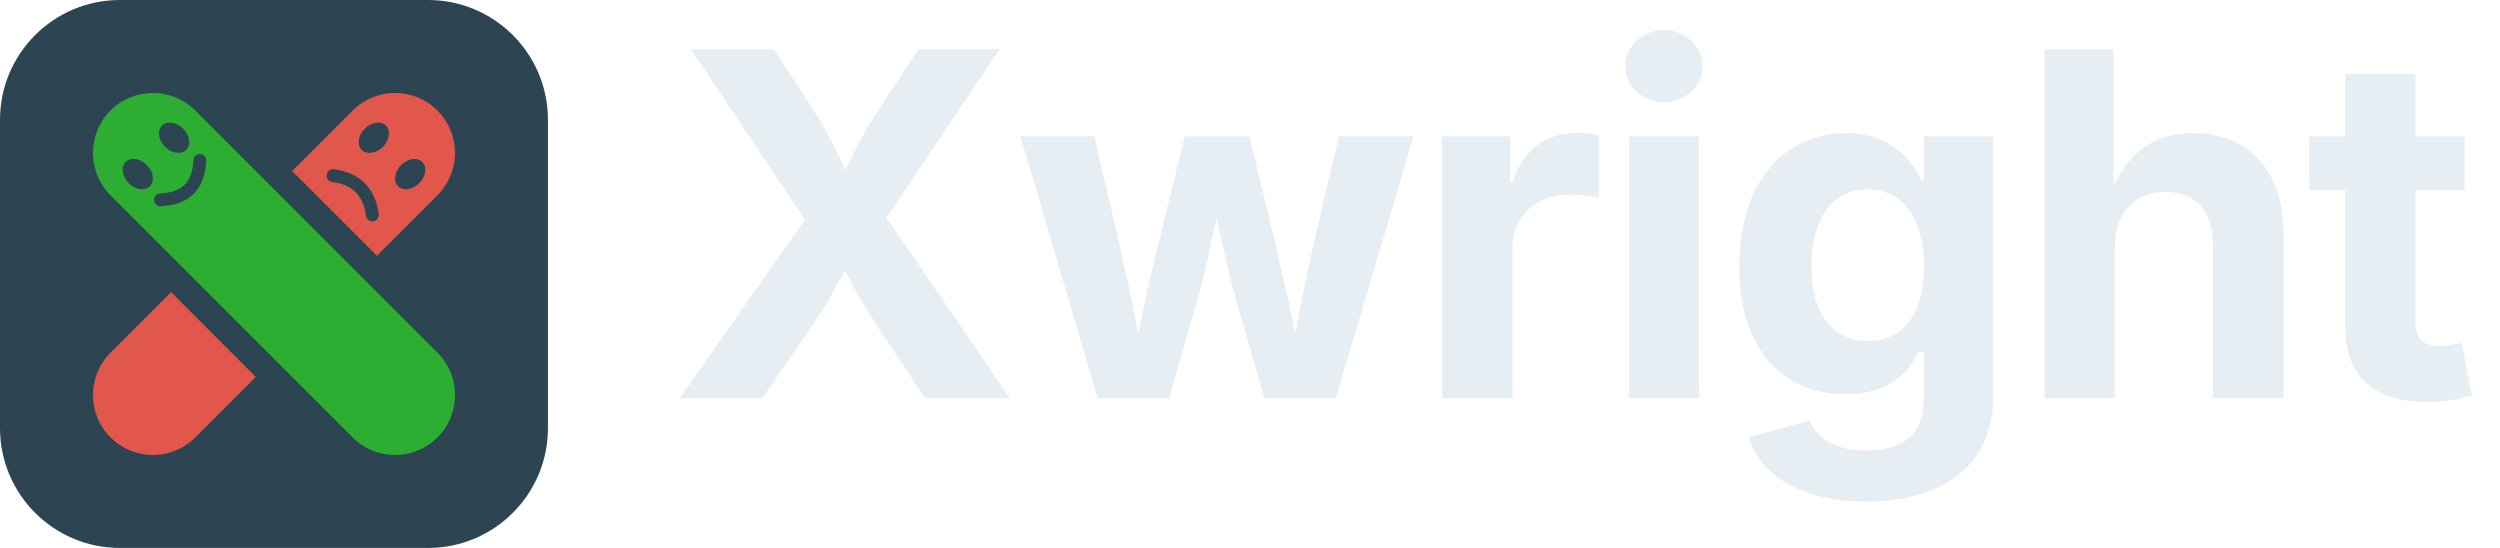
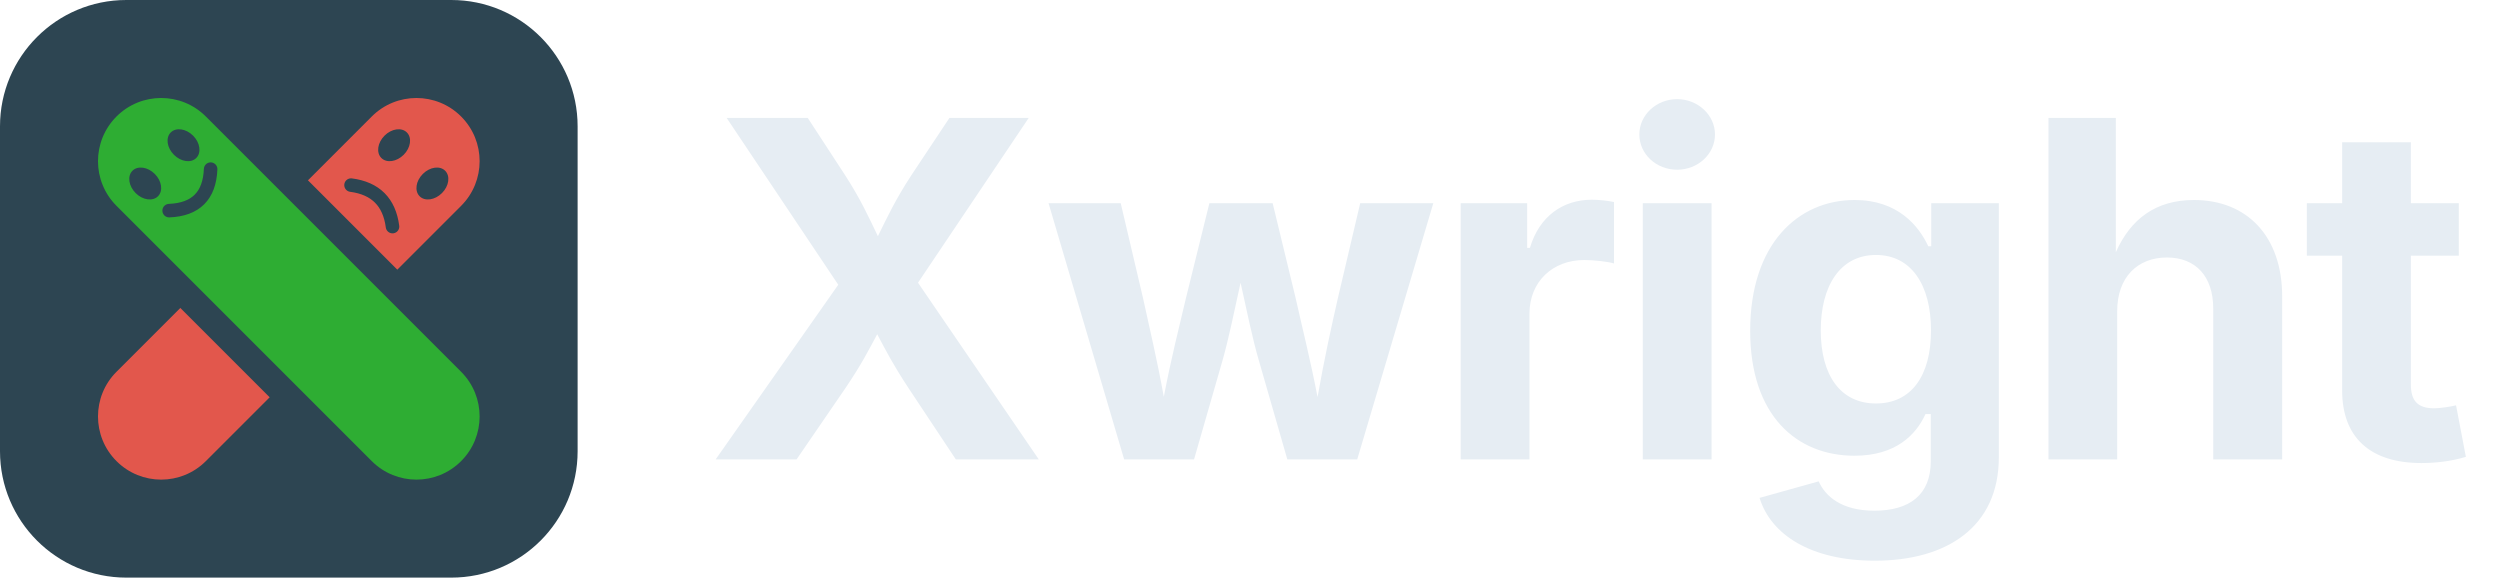
- <svg xmlns="http://www.w3.org/2000/svg" viewBox="0 0 584 128">
+ <svg xmlns="http://www.w3.org/2000/svg" viewBox="0 0 554 128">
  <rect width="128" height="128" rx="28" fill="#2D4552" />
  <g transform="rotate(45 64 64)">
    <rect x="50" y="10" width="28" height="108" rx="14" fill="#E2574C" />
    <ellipse cx="58" cy="25" rx="3" ry="4" fill="#2D4552" />
    <ellipse cx="70" cy="25" rx="3" ry="4" fill="#2D4552" />
    <path d="M57.5 38 Q64 33 70.5 38" fill="none" stroke="#2D4552" stroke-width="3" stroke-linecap="round" />
  </g>
  <g transform="rotate(-45 64 64)">
    <rect x="44" y="4" width="40" height="120" rx="20" fill="#2D4552" />
    <rect x="50" y="10" width="28" height="108" rx="14" fill="#2EAD33" />
    <ellipse cx="58" cy="25" rx="3" ry="4" fill="#2D4552" />
    <ellipse cx="70" cy="25" rx="3" ry="4" fill="#2D4552" />
    <path d="M57.5 33 Q64 39 70.5 33" fill="none" stroke="#2D4552" stroke-width="3" stroke-linecap="round" />
  </g>
-   <path fill="#E6EDF3" d="M158.79 93H178.09L189.8 75.94C193.68 70.2 195.21 67.08 197.34 63.14C199.48 67.13 201.01 70.2 204.78 75.94L216.1 93H235.9L207.08 50.84L233.49 11.52H214.57L205.49 25.19C201.66 31.04 199.7 35.3 197.51 39.73C195.38 35.3 193.46 31.04 189.69 25.19L180.77 11.52H161.41L188.05 51.33ZM256.43 93H273.11L279.89 69.43C281.37 64.29 282.79 57.29 284.21 50.84C285.63 57.23 287.05 64.23 288.59 69.43L295.37 93H312.05L330.2 31.86H312.76L307.45 54.45C305.87 61.39 304.17 69.1 302.59 78.12C300.84 69.05 298.87 61.34 297.34 54.45L291.87 31.86H276.77L271.2 54.45C269.55 61.39 267.59 69.16 265.89 78.07C264.25 68.99 262.39 61.28 260.91 54.45L255.61 31.86H238.38ZM336.9 93H353.3V58.22C353.3 50.62 358.83 45.42 366.38 45.42C368.78 45.42 372.01 45.8 373.48 46.24V31.59C372.01 31.26 369.88 31.04 368.18 31.04C361.29 31.04 355.66 34.98 353.41 42.52H352.76V31.86H336.9ZM380.51 93H396.91V31.86H380.51ZM388.71 23.88C393.63 23.88 397.73 20.16 397.73 15.45C397.73 10.8 393.63 7.03 388.71 7.03C383.73 7.03 379.69 10.8 379.69 15.45C379.69 20.16 383.73 23.88 388.71 23.88ZM436.04 117.17C453.27 117.17 465.62 109.08 465.62 92.51V31.86H449.49V42.14H448.78C446.54 37.27 441.51 31.09 431.23 31.09C417.66 31.09 406.29 41.65 406.29 62.32C406.29 82.55 417.39 92.12 431.17 92.12C441.07 92.12 445.88 87.09 448.12 82.17H449.38V93.44C449.38 101.48 444.3 105.25 435.93 105.25C427.95 105.25 424.17 101.7 422.64 98.25L408.53 102.19C411.21 110.94 420.73 117.17 436.04 117.17ZM436.31 79.66C427.78 79.66 423.13 72.88 423.13 62.21C423.13 51.71 427.67 44.22 436.31 44.22C444.73 44.22 449.44 51.38 449.44 62.21C449.44 73.15 444.68 79.66 436.31 79.66ZM494.03 57.62C494.03 49.52 498.9 44.82 505.9 44.82C512.79 44.82 516.95 49.36 516.95 56.96V93H533.41V54.12C533.41 39.79 525.04 31.09 512.35 31.09C503.27 31.09 497.26 35.58 493.7 43.56V11.52H477.62V93H494.03ZM575.7 31.86H564.27V17.31H547.87V31.86H539.45V44.38H547.87V76.54C547.87 87.75 554.54 93.88 566.79 93.88C570.07 93.88 573.73 93.49 577.4 92.4L575.05 80.09C573.84 80.42 571.11 80.8 569.85 80.8C565.86 80.8 564.27 79 564.27 75.12V44.38H575.7Z" />
+   <path fill="#E6EDF3" d="M158.59 101.8H176.52L187.38 85.96C190.99 80.62 192.41 77.73 194.39 74.07C196.37 77.78 197.79 80.62 201.3 85.96L211.81 101.8H230.19L203.43 62.65L227.96 26.14H210.39L201.96 38.83C198.4 44.26 196.57 48.23 194.54 52.34C192.56 48.23 190.79 44.26 187.28 38.83L179 26.14H161.03L185.76 63.1ZM249.11 101.8H264.6L270.9 79.91C272.27 75.14 273.59 68.64 274.91 62.65C276.23 68.59 277.55 75.09 278.97 79.91L285.27 101.8H300.76L317.62 45.03H301.42L296.49 66C295.02 72.45 293.45 79.61 291.97 87.99C290.35 79.56 288.52 72.4 287.1 66L282.02 45.03H268L262.82 66C261.3 72.45 259.47 79.66 257.9 87.94C256.38 79.51 254.65 72.35 253.28 66L248.35 45.03H232.36ZM323.69 101.8H338.93V69.5C338.93 62.44 344.05 57.62 351.06 57.62C353.3 57.62 356.29 57.98 357.66 58.38V44.77C356.29 44.47 354.31 44.26 352.74 44.26C346.34 44.26 341.11 47.92 339.03 54.93H338.42V45.03H323.69ZM364.04 101.8H379.28V45.03H364.04ZM371.66 37.61C376.23 37.61 380.04 34.16 380.04 29.79C380.04 25.48 376.23 21.97 371.66 21.97C367.04 21.97 363.28 25.48 363.28 29.79C363.28 34.16 367.04 37.61 371.66 37.61ZM415.46 124.25C431.46 124.25 442.94 116.73 442.94 101.34V45.03H427.96V54.57H427.3C425.21 50.05 420.54 44.32 411 44.32C398.4 44.32 387.84 54.12 387.84 73.31C387.84 92.1 398.15 100.99 410.95 100.99C420.14 100.99 424.61 96.32 426.69 91.75H427.86V102.21C427.86 109.67 423.13 113.17 415.36 113.17C407.95 113.17 404.45 109.87 403.02 106.67L389.92 110.33C392.41 118.46 401.25 124.25 415.46 124.25ZM415.72 89.41C407.8 89.41 403.48 83.11 403.48 73.21C403.48 63.46 407.7 56.5 415.72 56.5C423.54 56.5 427.91 63.16 427.91 73.21C427.91 83.37 423.49 89.41 415.72 89.41ZM469.17 68.94C469.17 61.43 473.69 57.06 480.19 57.06C486.59 57.06 490.45 61.28 490.45 68.34V101.8H505.73V65.69C505.73 52.39 497.96 44.32 486.18 44.32C477.75 44.32 472.17 48.48 468.87 55.89V26.14H453.94V101.8H469.17ZM544.87 45.03H534.25V31.52H519.02V45.03H511.2V56.66H519.02V86.51C519.02 96.92 525.21 102.61 536.59 102.61C539.64 102.61 543.04 102.26 546.44 101.24L544.26 89.82C543.14 90.12 540.6 90.48 539.43 90.48C535.73 90.48 534.25 88.8 534.25 85.19V56.66H544.87Z" />
</svg>
